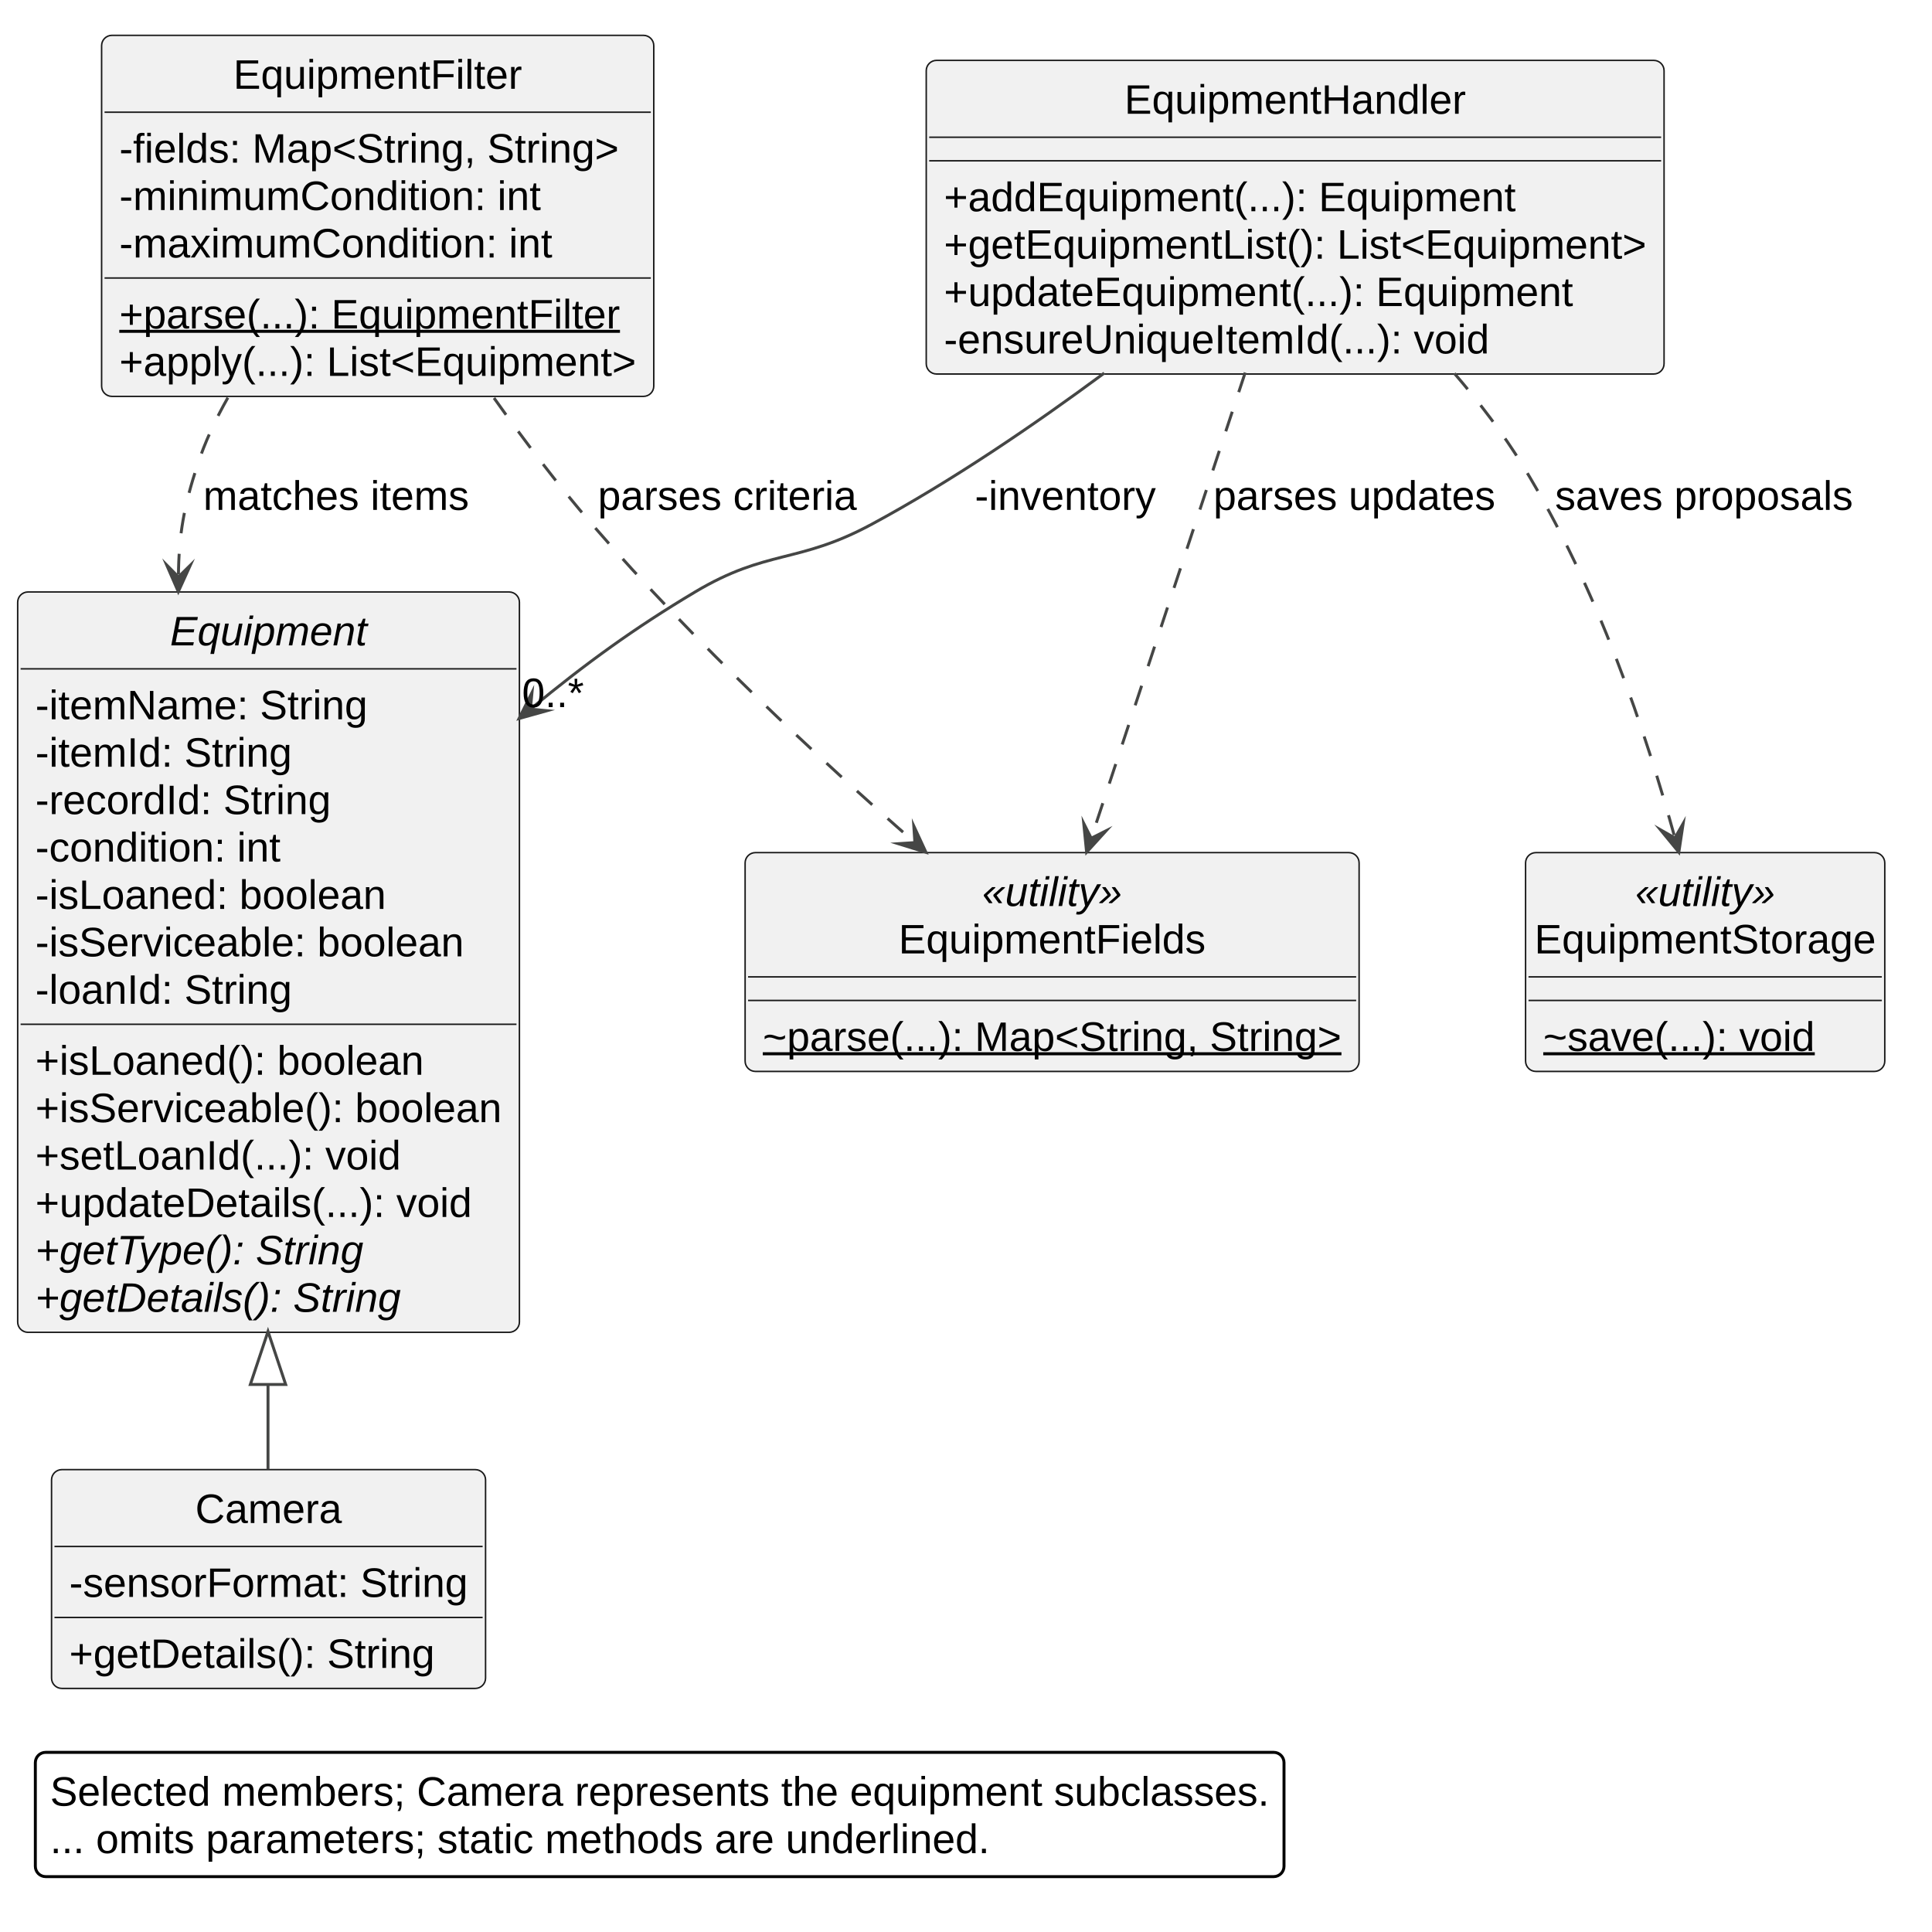
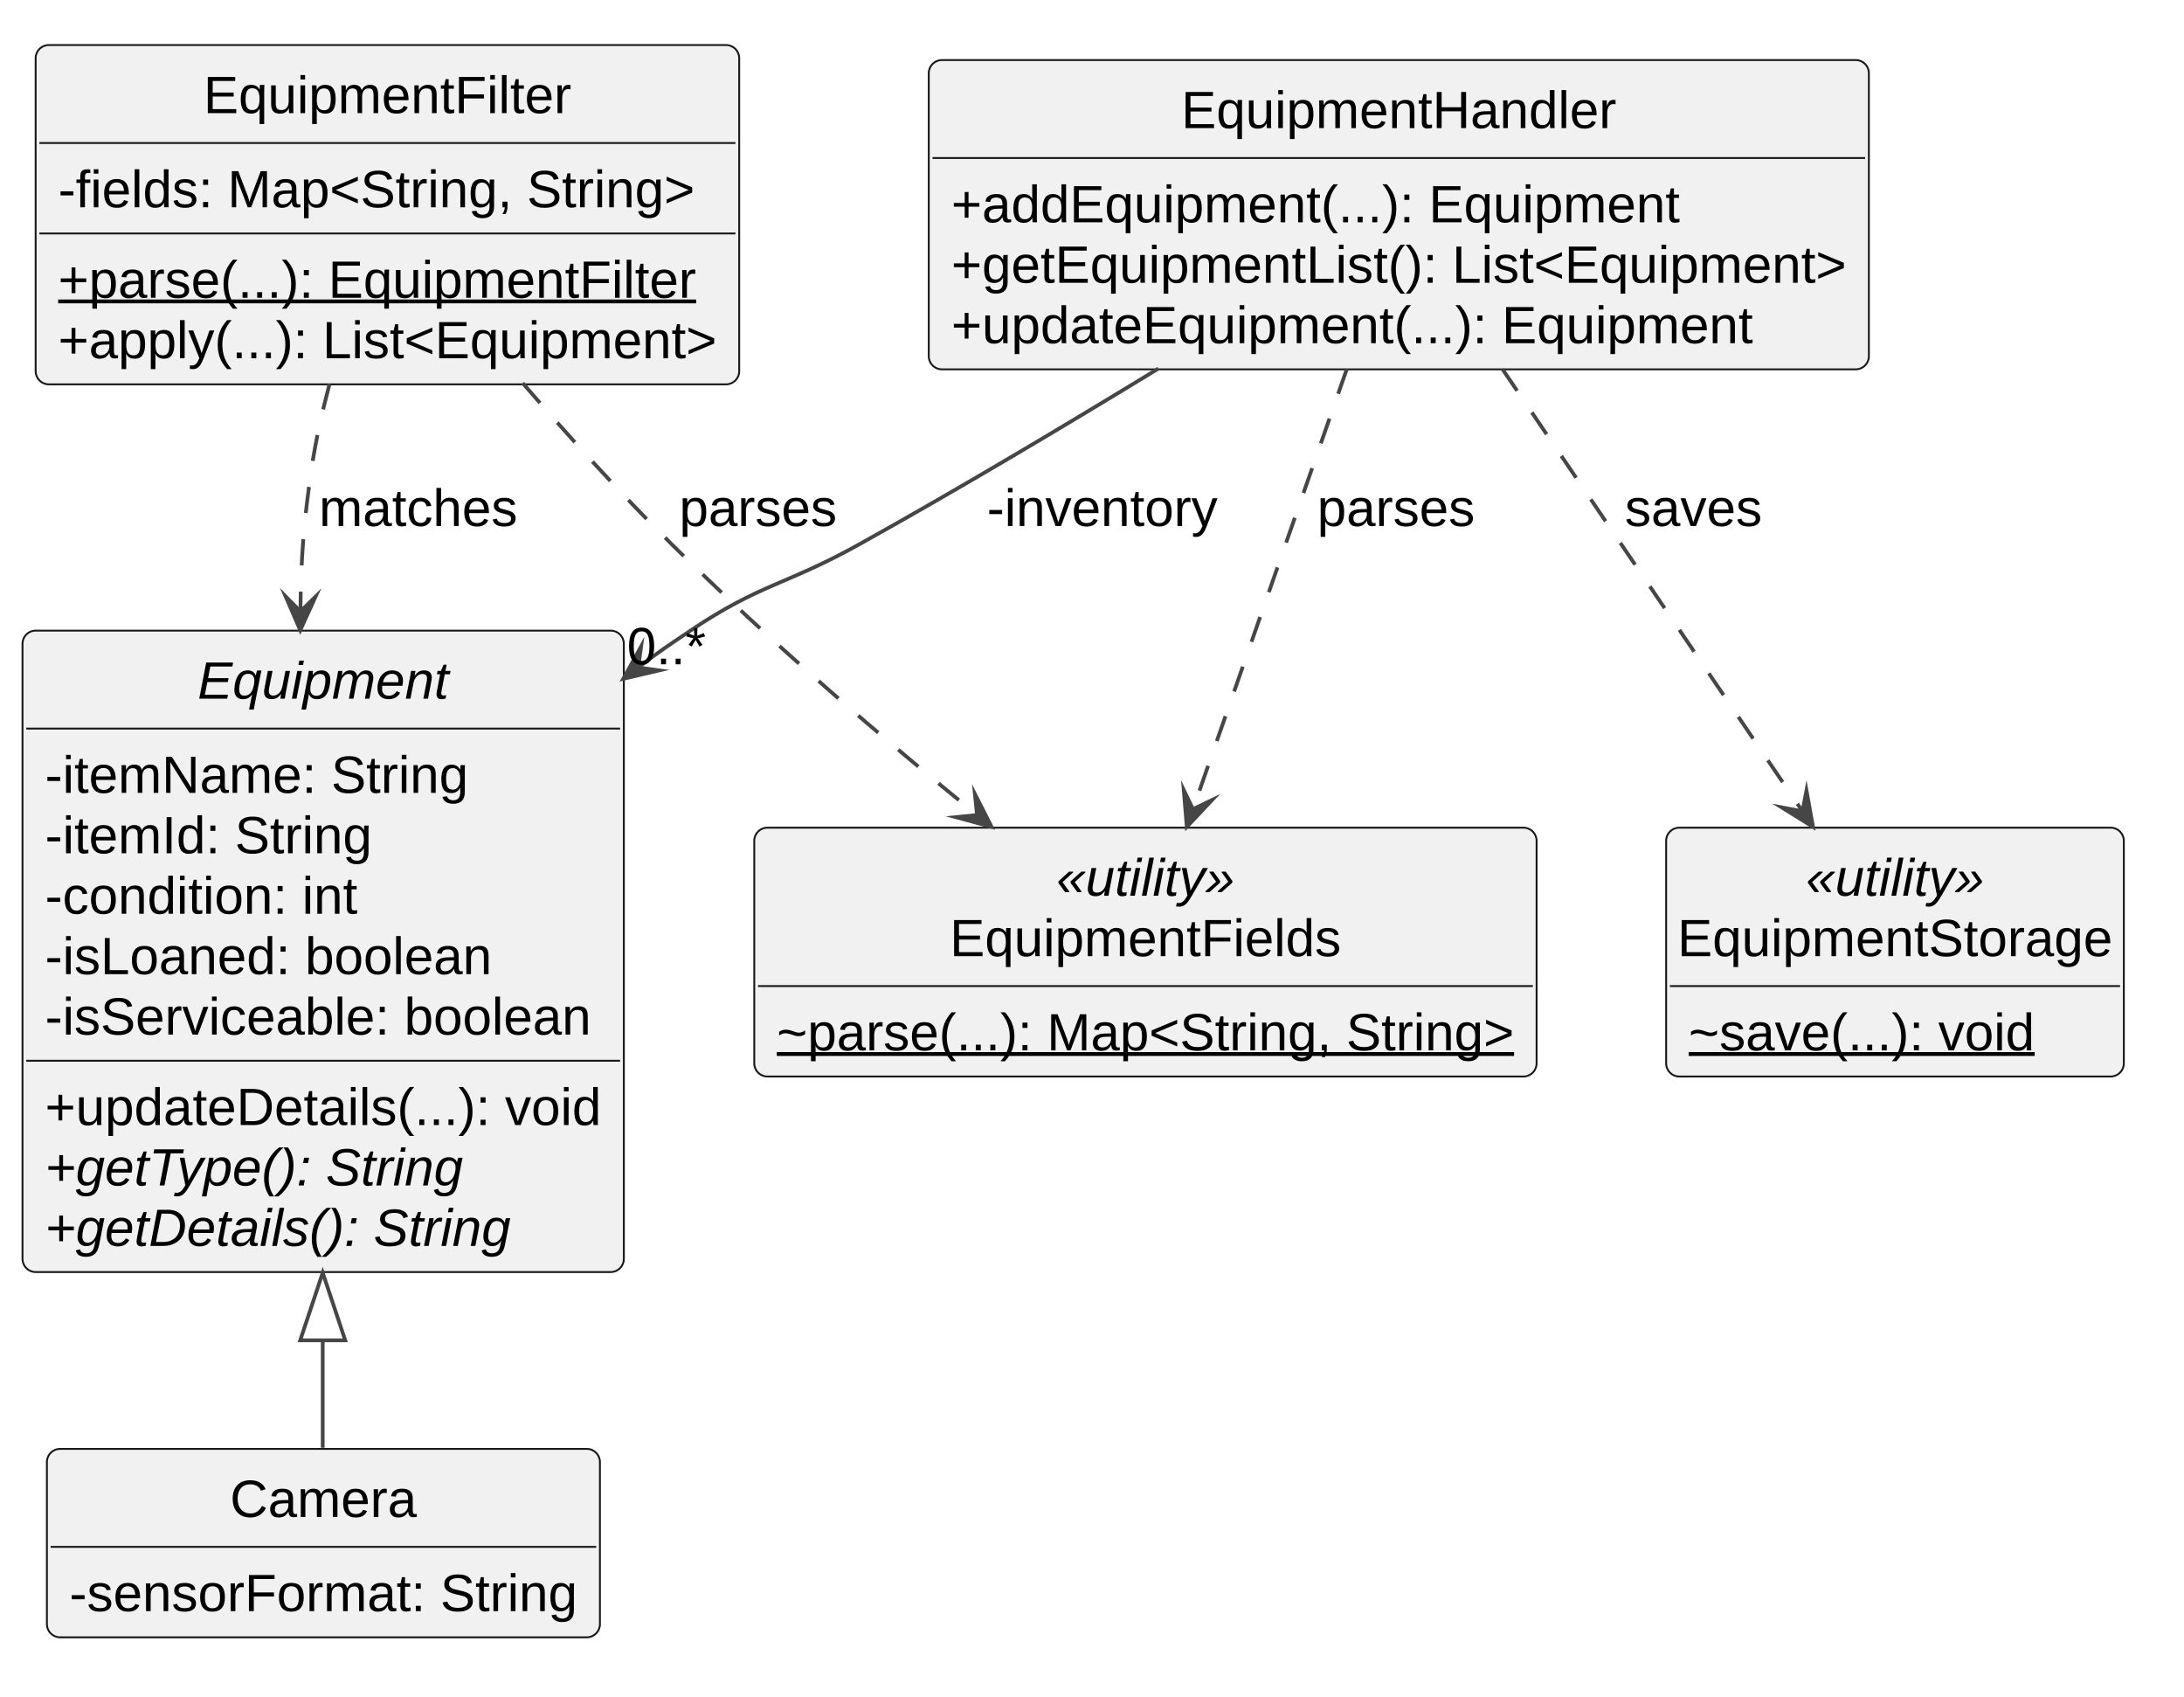
- <svg xmlns="http://www.w3.org/2000/svg" version="1.1" data-diagram-type="CLASS" style="width:656px;height:656px;background:#FFFFFF;" width="656px" height="656px" viewBox="0 0 656 656" zoomAndPan="magnify" preserveAspectRatio="none" contentStyleType="text/css">
+ <svg xmlns="http://www.w3.org/2000/svg" version="1.1" data-diagram-type="CLASS" style="width:582px;height:452px;background:#FFFFFF;" width="582px" height="452px" viewBox="0 0 582 452" zoomAndPan="magnify" preserveAspectRatio="none" contentStyleType="text/css">
  <defs />
  <g font-family="sans-serif" lengthAdjust="spacing">
-     <g class="entity" data-qualified-name="EquipmentHandler" id="ent0001" data-source-line="7">
-       <rect x="314.5" y="20.5" width="250.526" height="106.493" fill="#F1F1F1" style="stroke:#181818;stroke-width:0.5;" rx="3.5" ry="3.5" />
-       <text x="381.784" y="38.632" fill="#000" font-size="14" textLength="115.958" font-family="Arial">EquipmentHandler</text>
-       <line x1="315.5" y1="46.599" x2="564.026" y2="46.599" style="stroke:#181818;stroke-width:0.5;" />
-       <line x1="315.5" y1="54.599" x2="564.026" y2="54.599" style="stroke:#181818;stroke-width:0.5;" />
-       <text x="320.5" y="71.73" fill="#000" font-size="14" textLength="194.168" font-family="Arial">+addEquipment(...): Equipment</text>
-       <text x="320.5" y="87.829" fill="#000" font-size="14" textLength="238.526" font-family="Arial">+getEquipmentList(): List&lt;Equipment&gt;</text>
-       <text x="320.5" y="103.928" fill="#000" font-size="14" textLength="213.63" font-family="Arial">+updateEquipment(...): Equipment</text>
-       <text x="320.5" y="120.026" fill="#000" font-size="14" textLength="185.192" font-family="Arial">-ensureUniqueItemId(...): void</text>
+     <g class="entity" data-qualified-name="EquipmentHandler" id="ent0001" data-source-line="8">
+       <rect x="247.5" y="16" width="250.526" height="82.395" fill="#F1F1F1" style="stroke:#181818;stroke-width:0.5;" rx="3.5" ry="3.5" />
+       <text x="314.784" y="34.132" fill="#000" font-size="14" textLength="115.958" font-family="Arial">EquipmentHandler</text>
+       <line x1="248.5" y1="42.099" x2="497.026" y2="42.099" style="stroke:#181818;stroke-width:0.5;" />
+       <text x="253.5" y="59.23" fill="#000" font-size="14" textLength="194.168" font-family="Arial">+addEquipment(...): Equipment</text>
+       <text x="253.5" y="75.329" fill="#000" font-size="14" textLength="238.526" font-family="Arial">+getEquipmentList(): List&lt;Equipment&gt;</text>
+       <text x="253.5" y="91.428" fill="#000" font-size="14" textLength="213.63" font-family="Arial">+updateEquipment(...): Equipment</text>
    </g>
    <g class="entity" data-qualified-name="EquipmentFilter" id="ent0002" data-source-line="14">
-       <rect x="34.5" y="12" width="187.485" height="122.592" fill="#F1F1F1" style="stroke:#181818;stroke-width:0.5;" rx="3.5" ry="3.5" />
-       <text x="79.222" y="30.132" fill="#000" font-size="14" textLength="98.041" font-family="Arial">EquipmentFilter</text>
-       <line x1="35.5" y1="38.099" x2="220.985" y2="38.099" style="stroke:#181818;stroke-width:0.5;" />
-       <text x="40.5" y="55.23" fill="#000" font-size="14" textLength="169.634" font-family="Arial">-fields: Map&lt;String, String&gt;</text>
-       <text x="40.5" y="71.329" fill="#000" font-size="14" textLength="143.158" font-family="Arial">-minimumCondition: int</text>
-       <text x="40.5" y="87.428" fill="#000" font-size="14" textLength="147.048" font-family="Arial">-maximumCondition: int</text>
-       <line x1="35.5" y1="94.395" x2="220.985" y2="94.395" style="stroke:#181818;stroke-width:0.5;" />
-       <text x="40.5" y="111.526" fill="#000" font-size="14" textLength="170.01" text-decoration="underline" font-family="Arial">+parse(...): EquipmentFilter</text>
-       <text x="40.5" y="127.625" fill="#000" font-size="14" textLength="175.485" font-family="Arial">+apply(...): List&lt;Equipment&gt;</text>
+       <rect x="9.5" y="12" width="187.485" height="90.395" fill="#F1F1F1" style="stroke:#181818;stroke-width:0.5;" rx="3.5" ry="3.5" />
+       <text x="54.222" y="30.132" fill="#000" font-size="14" textLength="98.041" font-family="Arial">EquipmentFilter</text>
+       <line x1="10.5" y1="38.099" x2="195.985" y2="38.099" style="stroke:#181818;stroke-width:0.5;" />
+       <text x="15.5" y="55.23" fill="#000" font-size="14" textLength="169.634" font-family="Arial">-fields: Map&lt;String, String&gt;</text>
+       <line x1="10.5" y1="62.197" x2="195.985" y2="62.197" style="stroke:#181818;stroke-width:0.5;" />
+       <text x="15.5" y="79.329" fill="#000" font-size="14" textLength="170.01" text-decoration="underline" font-family="Arial">+parse(...): EquipmentFilter</text>
+       <text x="15.5" y="95.428" fill="#000" font-size="14" textLength="175.485" font-family="Arial">+apply(...): List&lt;Equipment&gt;</text>
    </g>
-     <g class="entity" data-qualified-name="EquipmentFields" id="ent0003" data-source-line="22">
-       <rect x="253" y="289.5" width="208.479" height="74.296" fill="#F1F1F1" style="stroke:#181818;stroke-width:0.5;" rx="3.5" ry="3.5" />
-       <text x="333.505" y="307.632" fill="#000" font-size="14" textLength="47.469" font-style="italic" font-family="Arial">«utility»</text>
-       <text x="305.102" y="323.73" fill="#000" font-size="14" textLength="104.275" font-family="Arial">EquipmentFields</text>
-       <line x1="254" y1="331.697" x2="460.479" y2="331.697" style="stroke:#181818;stroke-width:0.5;" />
-       <line x1="254" y1="339.697" x2="460.479" y2="339.697" style="stroke:#181818;stroke-width:0.5;" />
-       <text x="259" y="356.829" fill="#000" font-size="14" textLength="196.479" text-decoration="underline" font-family="Arial">~parse(...): Map&lt;String, String&gt;</text>
+     <g class="entity" data-qualified-name="EquipmentFields" id="ent0003" data-source-line="20">
+       <rect x="201" y="220.5" width="208.479" height="66.296" fill="#F1F1F1" style="stroke:#181818;stroke-width:0.5;" rx="3.5" ry="3.5" />
+       <text x="281.505" y="238.632" fill="#000" font-size="14" textLength="47.469" font-style="italic" font-family="Arial">«utility»</text>
+       <text x="253.102" y="254.73" fill="#000" font-size="14" textLength="104.275" font-family="Arial">EquipmentFields</text>
+       <line x1="202" y1="262.697" x2="408.479" y2="262.697" style="stroke:#181818;stroke-width:0.5;" />
+       <text x="207" y="279.829" fill="#000" font-size="14" textLength="196.479" text-decoration="underline" font-family="Arial">~parse(...): Map&lt;String, String&gt;</text>
    </g>
-     <g class="entity" data-qualified-name="EquipmentStorage" id="ent0004" data-source-line="26">
-       <rect x="518" y="289.5" width="121.965" height="74.296" fill="#F1F1F1" style="stroke:#181818;stroke-width:0.5;" rx="3.5" ry="3.5" />
-       <text x="555.248" y="307.632" fill="#000" font-size="14" textLength="47.469" font-style="italic" font-family="Arial">«utility»</text>
-       <text x="521" y="323.73" fill="#000" font-size="14" textLength="115.965" font-family="Arial">EquipmentStorage</text>
-       <line x1="519" y1="331.697" x2="638.965" y2="331.697" style="stroke:#181818;stroke-width:0.5;" />
-       <line x1="519" y1="339.697" x2="638.965" y2="339.697" style="stroke:#181818;stroke-width:0.5;" />
-       <text x="524" y="356.829" fill="#000" font-size="14" textLength="92.203" text-decoration="underline" font-family="Arial">~save(...): void</text>
+     <g class="entity" data-qualified-name="EquipmentStorage" id="ent0004" data-source-line="24">
+       <rect x="444" y="220.5" width="121.965" height="66.296" fill="#F1F1F1" style="stroke:#181818;stroke-width:0.5;" rx="3.5" ry="3.5" />
+       <text x="481.248" y="238.632" fill="#000" font-size="14" textLength="47.469" font-style="italic" font-family="Arial">«utility»</text>
+       <text x="447" y="254.73" fill="#000" font-size="14" textLength="115.965" font-family="Arial">EquipmentStorage</text>
+       <line x1="445" y1="262.697" x2="564.965" y2="262.697" style="stroke:#181818;stroke-width:0.5;" />
+       <text x="450" y="279.829" fill="#000" font-size="14" textLength="92.203" text-decoration="underline" font-family="Arial">~save(...): void</text>
    </g>
-     <g class="entity" data-qualified-name="Equipment" id="ent0005" data-source-line="30">
-       <rect x="6" y="201" width="170.368" height="251.381" fill="#F1F1F1" style="stroke:#181818;stroke-width:0.5;" rx="3.5" ry="3.5" />
-       <text x="57.719" y="219.132" fill="#000" font-size="14" textLength="66.931" font-style="italic" font-family="Arial">Equipment</text>
-       <line x1="7" y1="227.099" x2="175.368" y2="227.099" style="stroke:#181818;stroke-width:0.5;" />
-       <text x="12" y="244.23" fill="#000" font-size="14" textLength="112.807" font-family="Arial">-itemName: String</text>
-       <text x="12" y="260.329" fill="#000" font-size="14" textLength="87.138" font-family="Arial">-itemId: String</text>
-       <text x="12" y="276.428" fill="#000" font-size="14" textLength="100.372" font-family="Arial">-recordId: String</text>
-       <text x="12" y="292.526" fill="#000" font-size="14" textLength="83.269" font-family="Arial">-condition: int</text>
-       <text x="12" y="308.625" fill="#000" font-size="14" textLength="119.096" font-family="Arial">-isLoaned: boolean</text>
-       <text x="12" y="324.724" fill="#000" font-size="14" textLength="145.53" font-family="Arial">-isServiceable: boolean</text>
-       <text x="12" y="340.822" fill="#000" font-size="14" textLength="87.158" font-family="Arial">-loanId: String</text>
-       <line x1="7" y1="347.789" x2="175.368" y2="347.789" style="stroke:#181818;stroke-width:0.5;" />
-       <text x="12" y="364.921" fill="#000" font-size="14" textLength="131.934" font-family="Arial">+isLoaned(): boolean</text>
-       <text x="12" y="381.02" fill="#000" font-size="14" textLength="158.368" font-family="Arial">+isServiceable(): boolean</text>
-       <text x="12" y="397.118" fill="#000" font-size="14" textLength="124.127" font-family="Arial">+setLoanId(...): void</text>
-       <text x="12" y="413.217" fill="#000" font-size="14" textLength="148.244" font-family="Arial">+updateDetails(...): void</text>
-       <text x="12" y="429.315" fill="#000" font-size="14" textLength="112.438" font-style="italic" font-family="Arial">+getType(): String</text>
-       <text x="12" y="445.414" fill="#000" font-size="14" textLength="124.106" font-style="italic" font-family="Arial">+getDetails(): String</text>
+     <g class="entity" data-qualified-name="Equipment" id="ent0005" data-source-line="28">
+       <rect x="6" y="168" width="160.244" height="170.888" fill="#F1F1F1" style="stroke:#181818;stroke-width:0.5;" rx="3.5" ry="3.5" />
+       <text x="52.657" y="186.132" fill="#000" font-size="14" textLength="66.931" font-style="italic" font-family="Arial">Equipment</text>
+       <line x1="7" y1="194.099" x2="165.244" y2="194.099" style="stroke:#181818;stroke-width:0.5;" />
+       <text x="12" y="211.23" fill="#000" font-size="14" textLength="112.807" font-family="Arial">-itemName: String</text>
+       <text x="12" y="227.329" fill="#000" font-size="14" textLength="87.138" font-family="Arial">-itemId: String</text>
+       <text x="12" y="243.428" fill="#000" font-size="14" textLength="83.269" font-family="Arial">-condition: int</text>
+       <text x="12" y="259.526" fill="#000" font-size="14" textLength="119.096" font-family="Arial">-isLoaned: boolean</text>
+       <text x="12" y="275.625" fill="#000" font-size="14" textLength="145.53" font-family="Arial">-isServiceable: boolean</text>
+       <line x1="7" y1="282.592" x2="165.244" y2="282.592" style="stroke:#181818;stroke-width:0.5;" />
+       <text x="12" y="299.724" fill="#000" font-size="14" textLength="148.244" font-family="Arial">+updateDetails(...): void</text>
+       <text x="12" y="315.822" fill="#000" font-size="14" textLength="112.438" font-style="italic" font-family="Arial">+getType(): String</text>
+       <text x="12" y="331.921" fill="#000" font-size="14" textLength="124.106" font-style="italic" font-family="Arial">+getDetails(): String</text>
    </g>
-     <g class="entity" data-qualified-name="Camera" id="ent0006" data-source-line="46">
-       <rect x="17.5" y="499" width="147.372" height="74.296" fill="#F1F1F1" style="stroke:#181818;stroke-width:0.5;" rx="3.5" ry="3.5" />
-       <text x="66.29" y="517.132" fill="#000" font-size="14" textLength="49.793" font-family="Arial">Camera</text>
-       <line x1="18.5" y1="525.099" x2="163.872" y2="525.099" style="stroke:#181818;stroke-width:0.5;" />
-       <text x="23.5" y="542.23" fill="#000" font-size="14" textLength="135.372" font-family="Arial">-sensorFormat: String</text>
-       <line x1="18.5" y1="549.197" x2="163.872" y2="549.197" style="stroke:#181818;stroke-width:0.5;" />
-       <text x="23.5" y="566.329" fill="#000" font-size="14" textLength="124.106" font-family="Arial">+getDetails(): String</text>
+     <g class="entity" data-qualified-name="Camera" id="ent0006" data-source-line="39">
+       <rect x="12.5" y="386" width="147.372" height="50.197" fill="#F1F1F1" style="stroke:#181818;stroke-width:0.5;" rx="3.5" ry="3.5" />
+       <text x="61.29" y="404.132" fill="#000" font-size="14" textLength="49.793" font-family="Arial">Camera</text>
+       <line x1="13.5" y1="412.099" x2="158.872" y2="412.099" style="stroke:#181818;stroke-width:0.5;" />
+       <text x="18.5" y="429.23" fill="#000" font-size="14" textLength="135.372" font-family="Arial">-sensorFormat: String</text>
    </g>
    <g class="link" data-entity-1="ent0001" data-entity-2="ent0005" id="lnk7" data-link-type="dependency">
-       <polygon points="176.244,243.969,185.73,241.319,180.098,240.784,180.633,235.153,176.244,243.969" fill="#454645" style="stroke:#454645;stroke-width:1;stroke-linejoin:miter;stroke-miterlimit:10;" />
-       <path d="M374.939,126.678 C350.998,144.395 323.098,163.385 296,178 C270.864,191.557 260.528,186.372 236,201 C215.482,213.237 198.89,225.253 180.098,240.784" style="stroke:#454645;stroke-width:1;" fill="none" />
-       <text x="331" y="173.132" fill="#000" font-size="14" textLength="61.469" font-family="Arial">-inventory</text>
-       <text x="177.244" y="240.101" fill="#000" font-size="14" textLength="21.014" font-family="Arial">0..*</text>
+       <polygon points="166.087,180.845,175.676,178.596,170.072,177.825,170.843,172.221,166.087,180.845" fill="#454645" style="stroke:#454645;stroke-width:1;stroke-linejoin:miter;stroke-miterlimit:10;" />
+       <path d="M308.7,98.182 C284.007,113.26 255.413,130.295 229,145 C209.375,155.925 202.638,155.466 184,168 C178.035,172.012 176.014,173.32 170.072,177.825" style="stroke:#454645;stroke-width:1;" fill="none" />
+       <text x="263" y="140.132" fill="#000" font-size="14" textLength="61.469" font-family="Arial">-inventory</text>
+       <text x="167.087" y="176.977" fill="#000" font-size="14" textLength="21.014" font-family="Arial">0..*</text>
    </g>
    <g class="link" data-entity-1="ent0001" data-entity-2="ent0003" id="lnk8" data-link-type="dependency">
-       <polygon points="368.948,289.369,375.571,282.08,370.518,284.622,367.976,279.568,368.948,289.369" fill="#454645" style="stroke:#454645;stroke-width:1;stroke-linejoin:miter;stroke-miterlimit:10;" />
-       <path d="M422.802,126.507 C406.706,175.185 384.647,241.892 370.518,284.622" style="stroke:#454645;stroke-width:1;stroke-dasharray:7,7;" fill="none" />
-       <text x="412" y="173.132" fill="#000" font-size="14" textLength="95.73" font-family="Arial">parses updates</text>
+       <polygon points="316.262,220.289,323.008,213.113,317.912,215.569,315.456,210.473,316.262,220.289" fill="#454645" style="stroke:#454645;stroke-width:1;stroke-linejoin:miter;stroke-miterlimit:10;" />
+       <path d="M358.91,98.301 C346.267,134.463 329.603,182.128 317.912,215.569" style="stroke:#454645;stroke-width:1;stroke-dasharray:7,7;" fill="none" />
+       <text x="351" y="140.132" fill="#000" font-size="14" textLength="42.021" font-family="Arial">parses</text>
    </g>
    <g class="link" data-entity-1="ent0001" data-entity-2="ent0004" id="lnk9" data-link-type="dependency">
-       <polygon points="570.044,289.354,571.506,279.614,568.714,284.534,563.794,281.742,570.044,289.354" fill="#454645" style="stroke:#454645;stroke-width:1;stroke-linejoin:miter;stroke-miterlimit:10;" />
-       <path d="M493.842,126.794 C502.297,136.64 510.407,147.239 517,158 C542.677,199.907 558.996,249.31 568.714,284.534" style="stroke:#454645;stroke-width:1;stroke-dasharray:7,7;" fill="none" />
-       <text x="528" y="173.132" fill="#000" font-size="14" textLength="101.165" font-family="Arial">saves proposals</text>
+       <polygon points="483.139,220.289,481.395,210.595,480.331,216.151,474.776,215.088,483.139,220.289" fill="#454645" style="stroke:#454645;stroke-width:1;stroke-linejoin:miter;stroke-miterlimit:10;" />
+       <path d="M400.35,98.301 C424.893,134.463 457.636,182.71 480.331,216.151" style="stroke:#454645;stroke-width:1;stroke-dasharray:7,7;" fill="none" />
+       <text x="433" y="140.132" fill="#000" font-size="14" textLength="36.572" font-family="Arial">saves</text>
    </g>
    <g class="link" data-entity-1="ent0002" data-entity-2="ent0003" id="lnk10" data-link-type="dependency">
-       <polygon points="314.406,289.396,310.276,280.455,310.646,286.099,305.002,286.47,314.406,289.396" fill="#454645" style="stroke:#454645;stroke-width:1;stroke-linejoin:miter;stroke-miterlimit:10;" />
-       <path d="M167.737,135.141 C178.035,149.61 189.483,164.704 201,178 C236.386,218.85 277.974,257.449 310.646,286.099" style="stroke:#454645;stroke-width:1;stroke-dasharray:7,7;" fill="none" />
-       <text x="203" y="173.132" fill="#000" font-size="14" textLength="87.917" font-family="Arial">parses criteria</text>
+       <polygon points="264.24,220.283,259.789,211.497,260.364,217.125,254.736,217.7,264.24,220.283" fill="#454645" style="stroke:#454645;stroke-width:1;stroke-linejoin:miter;stroke-miterlimit:10;" />
+       <path d="M139.291,102.057 C151.49,116.173 165.449,131.607 179,145 C206.098,171.783 235.022,196.481 260.364,217.125" style="stroke:#454645;stroke-width:1;stroke-dasharray:7,7;" fill="none" />
+       <text x="181" y="140.132" fill="#000" font-size="14" textLength="42.021" font-family="Arial">parses</text>
    </g>
    <g class="link" data-entity-1="ent0002" data-entity-2="ent0005" id="lnk11" data-link-type="dependency">
-       <polygon points="60.541,200.902,64.612,191.934,60.581,195.902,56.612,191.871,60.541,200.902" fill="#454645" style="stroke:#454645;stroke-width:1;stroke-linejoin:miter;stroke-miterlimit:10;" />
-       <path d="M77.373,135.032 C73.173,142.424 69.562,150.149 67,158 C62.534,171.684 60.696,181.267 60.581,195.902" style="stroke:#454645;stroke-width:1;stroke-dasharray:7,7;" fill="none" />
-       <text x="69" y="173.132" fill="#000" font-size="14" textLength="90.248" font-family="Arial">matches items</text>
+       <polygon points="80.018,167.9,84.095,158.935,80.061,162.9,76.096,158.866,80.018,167.9" fill="#454645" style="stroke:#454645;stroke-width:1;stroke-linejoin:miter;stroke-miterlimit:10;" />
+       <path d="M87.825,102.284 C85.822,109.783 84.088,117.553 83,125 C80.984,138.803 80.185,148.534 80.061,162.9" style="stroke:#454645;stroke-width:1;stroke-dasharray:7,7;" fill="none" />
+       <text x="85" y="140.132" fill="#000" font-size="14" textLength="52.91" font-family="Arial">matches</text>
    </g>
    <g class="link" data-entity-1="ent0005" data-entity-2="ent0006" id="lnk12" data-link-type="extension">
-       <polygon points="91,452.096,85,470.096,97,470.096,91,452.096" fill="none" style="stroke:#454645;stroke-width:1;stroke-linejoin:miter;stroke-miterlimit:10;" />
-       <path d="M91,470.096 C91,487.138 91,485.398 91,498.931" style="stroke:#454645;stroke-width:1;" fill="none" />
-     </g>
-     <g class="legend" data-source-line="58">
-       <rect x="12" y="595" width="423.978" height="42.197" fill="none" style="stroke:#000;stroke-width:1;" rx="3.5" ry="3.5" />
-       <text x="17" y="613.132" fill="#000" font-size="14" textLength="413.978" font-family="Arial">Selected members; Camera represents the equipment subclasses.</text>
-       <text x="17" y="629.23" fill="#000" font-size="14" textLength="319.033" font-family="Arial">... omits parameters; static methods are underlined.</text>
+       <polygon points="86,339.076,80,357.076,92,357.076,86,339.076" fill="none" style="stroke:#454645;stroke-width:1;stroke-linejoin:miter;stroke-miterlimit:10;" />
+       <path d="M86,357.076 C86,374.172 86,372.824 86,385.692" style="stroke:#454645;stroke-width:1;" fill="none" />
    </g>
  </g>
</svg>
